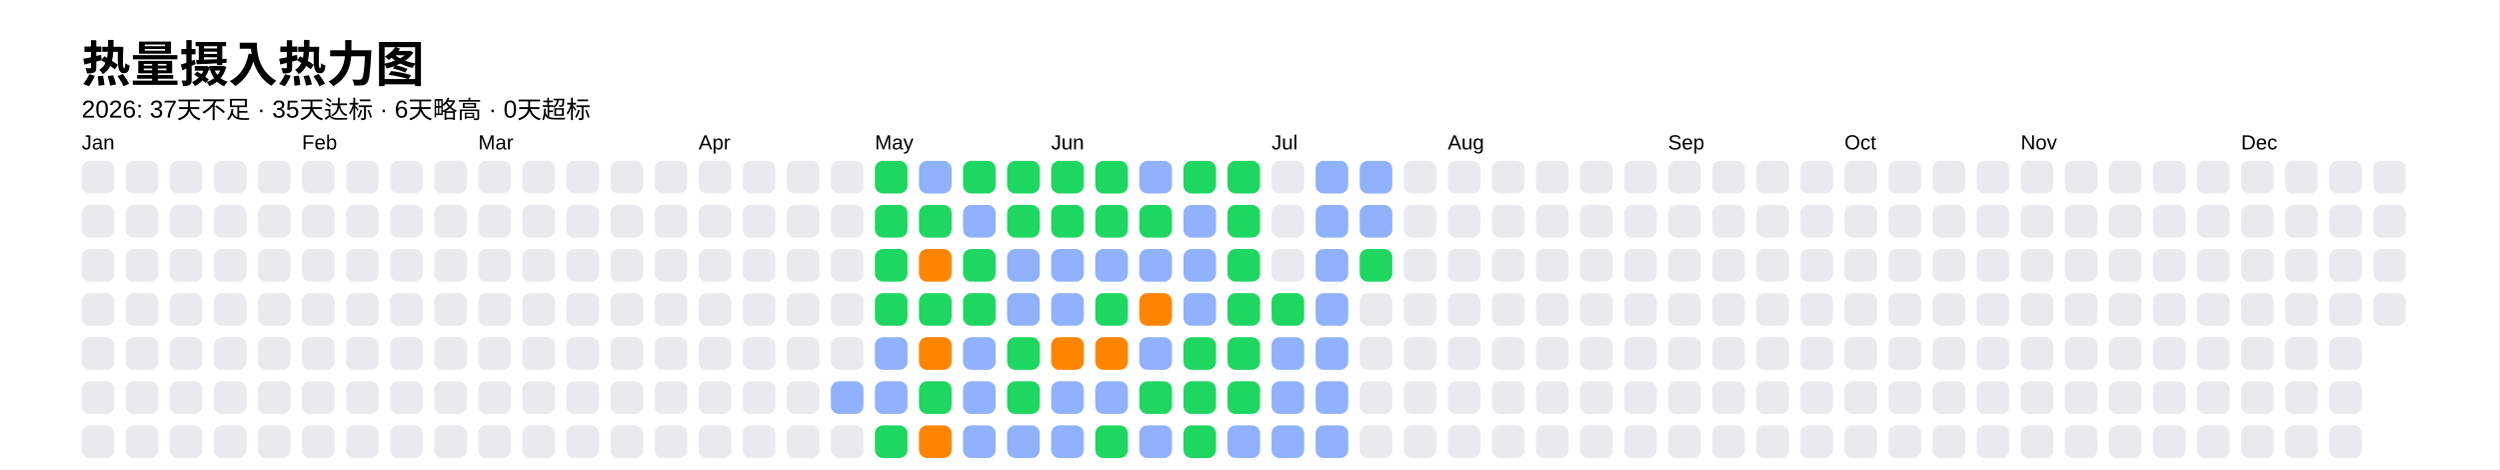
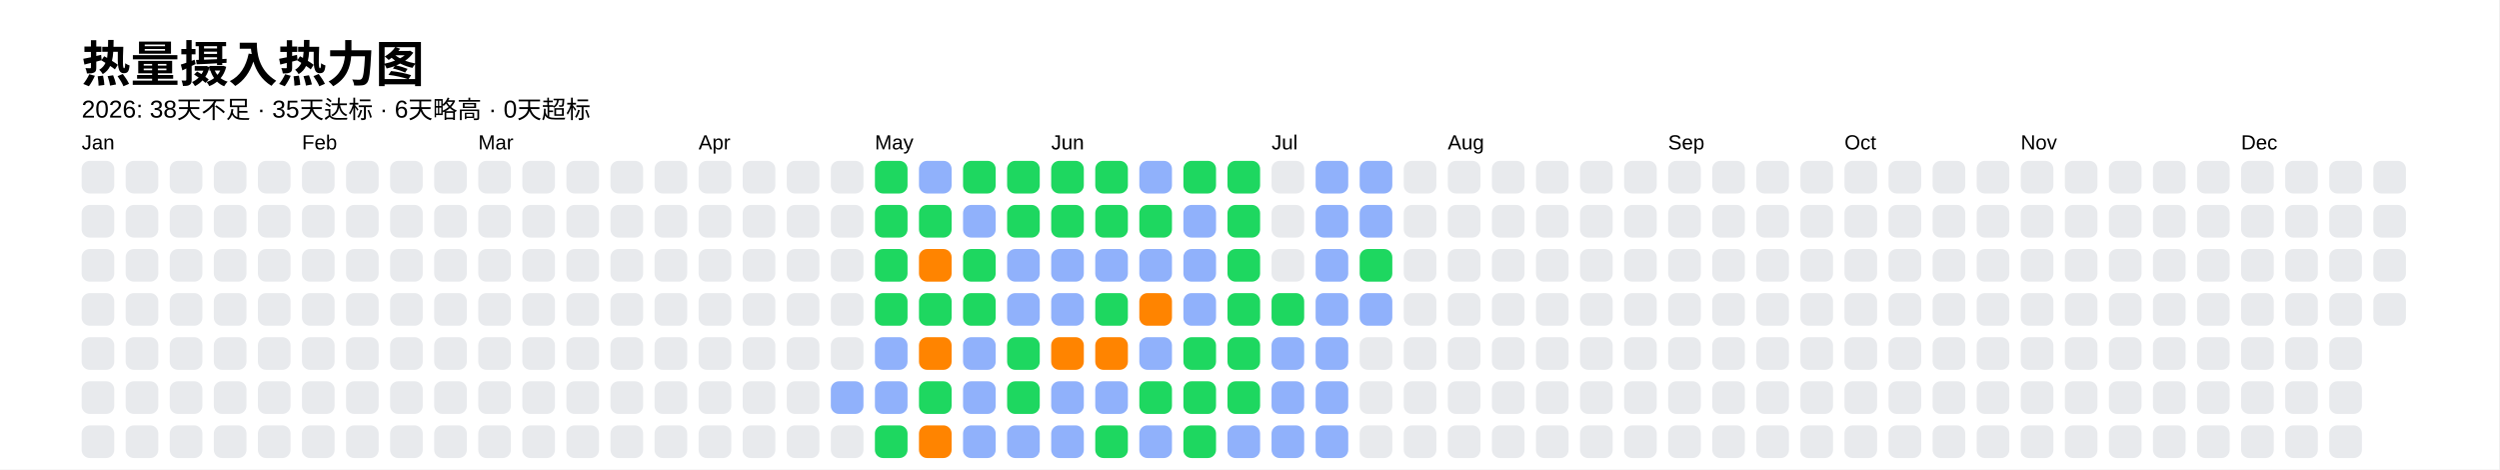
<svg xmlns="http://www.w3.org/2000/svg" style="background-color:white;" baseProfile="full" height="57.5mm" version="1.1" viewBox="0,0,306.2,57.5" width="306.2mm">
  <defs />
  <rect fill="#FFFFFF" height="57.5" width="306.2" x="0" y="0" />
  <text fill="#000000" style="font-size:6px; font-family:Arial; font-weight:bold;" x="10" y="10">热量摄入热力图</text>
-   <text fill="#000000" style="font-size:3px; font-family:Arial;" x="10" y="14.4">2026: 37天不足 · 35天达标 · 6天略高 · 0天超标</text>
+   <text fill="#000000" style="font-size:3px; font-family:Arial;" x="10" y="14.4">2026: 38天不足 · 35天达标 · 6天略高 · 0天超标</text>
  <text fill="#000000" style="font-size:2.5px; font-family:Arial" x="10" y="18.3">Jan</text>
  <rect fill="#E8EAED" height="4" rx="1" ry="1" width="4" x="10" y="19.7" />
  <rect fill="#E8EAED" height="4" rx="1" ry="1" width="4" x="10" y="25.1" />
  <rect fill="#E8EAED" height="4" rx="1" ry="1" width="4" x="10" y="30.5" />
  <rect fill="#E8EAED" height="4" rx="1" ry="1" width="4" x="10" y="35.9" />
  <rect fill="#E8EAED" height="4" rx="1" ry="1" width="4" x="10" y="41.3" />
  <rect fill="#E8EAED" height="4" rx="1" ry="1" width="4" x="10" y="46.7" />
  <rect fill="#E8EAED" height="4" rx="1" ry="1" width="4" x="10" y="52.1" />
  <rect fill="#E8EAED" height="4" rx="1" ry="1" width="4" x="15.4" y="19.7" />
  <rect fill="#E8EAED" height="4" rx="1" ry="1" width="4" x="15.4" y="25.1" />
  <rect fill="#E8EAED" height="4" rx="1" ry="1" width="4" x="15.4" y="30.5" />
  <rect fill="#E8EAED" height="4" rx="1" ry="1" width="4" x="15.4" y="35.9" />
  <rect fill="#E8EAED" height="4" rx="1" ry="1" width="4" x="15.4" y="41.3" />
  <rect fill="#E8EAED" height="4" rx="1" ry="1" width="4" x="15.4" y="46.7" />
  <rect fill="#E8EAED" height="4" rx="1" ry="1" width="4" x="15.4" y="52.1" />
  <rect fill="#E8EAED" height="4" rx="1" ry="1" width="4" x="20.8" y="19.7" />
  <rect fill="#E8EAED" height="4" rx="1" ry="1" width="4" x="20.8" y="25.1" />
  <rect fill="#E8EAED" height="4" rx="1" ry="1" width="4" x="20.8" y="30.5" />
  <rect fill="#E8EAED" height="4" rx="1" ry="1" width="4" x="20.8" y="35.9" />
  <rect fill="#E8EAED" height="4" rx="1" ry="1" width="4" x="20.8" y="41.3" />
  <rect fill="#E8EAED" height="4" rx="1" ry="1" width="4" x="20.8" y="46.7" />
  <rect fill="#E8EAED" height="4" rx="1" ry="1" width="4" x="20.8" y="52.1" />
  <rect fill="#E8EAED" height="4" rx="1" ry="1" width="4" x="26.2" y="19.7" />
  <rect fill="#E8EAED" height="4" rx="1" ry="1" width="4" x="26.2" y="25.1" />
  <rect fill="#E8EAED" height="4" rx="1" ry="1" width="4" x="26.2" y="30.5" />
  <rect fill="#E8EAED" height="4" rx="1" ry="1" width="4" x="26.2" y="35.9" />
  <rect fill="#E8EAED" height="4" rx="1" ry="1" width="4" x="26.2" y="41.3" />
  <rect fill="#E8EAED" height="4" rx="1" ry="1" width="4" x="26.2" y="46.7" />
  <rect fill="#E8EAED" height="4" rx="1" ry="1" width="4" x="26.2" y="52.1" />
  <rect fill="#E8EAED" height="4" rx="1" ry="1" width="4" x="31.6" y="19.7" />
  <rect fill="#E8EAED" height="4" rx="1" ry="1" width="4" x="31.6" y="25.1" />
  <rect fill="#E8EAED" height="4" rx="1" ry="1" width="4" x="31.6" y="30.5" />
  <rect fill="#E8EAED" height="4" rx="1" ry="1" width="4" x="31.6" y="35.9" />
  <rect fill="#E8EAED" height="4" rx="1" ry="1" width="4" x="31.6" y="41.3" />
  <rect fill="#E8EAED" height="4" rx="1" ry="1" width="4" x="31.6" y="46.7" />
  <rect fill="#E8EAED" height="4" rx="1" ry="1" width="4" x="31.6" y="52.1" />
  <text fill="#000000" style="font-size:2.5px; font-family:Arial" x="37.0" y="18.3">Feb</text>
  <rect fill="#E8EAED" height="4" rx="1" ry="1" width="4" x="37.0" y="19.7" />
  <rect fill="#E8EAED" height="4" rx="1" ry="1" width="4" x="37.0" y="25.1" />
  <rect fill="#E8EAED" height="4" rx="1" ry="1" width="4" x="37.0" y="30.5" />
  <rect fill="#E8EAED" height="4" rx="1" ry="1" width="4" x="37.0" y="35.9" />
  <rect fill="#E8EAED" height="4" rx="1" ry="1" width="4" x="37.0" y="41.3" />
  <rect fill="#E8EAED" height="4" rx="1" ry="1" width="4" x="37.0" y="46.7" />
  <rect fill="#E8EAED" height="4" rx="1" ry="1" width="4" x="37.0" y="52.1" />
  <rect fill="#E8EAED" height="4" rx="1" ry="1" width="4" x="42.4" y="19.7" />
  <rect fill="#E8EAED" height="4" rx="1" ry="1" width="4" x="42.4" y="25.1" />
  <rect fill="#E8EAED" height="4" rx="1" ry="1" width="4" x="42.4" y="30.5" />
  <rect fill="#E8EAED" height="4" rx="1" ry="1" width="4" x="42.4" y="35.9" />
  <rect fill="#E8EAED" height="4" rx="1" ry="1" width="4" x="42.4" y="41.3" />
  <rect fill="#E8EAED" height="4" rx="1" ry="1" width="4" x="42.4" y="46.7" />
  <rect fill="#E8EAED" height="4" rx="1" ry="1" width="4" x="42.4" y="52.1" />
  <rect fill="#E8EAED" height="4" rx="1" ry="1" width="4" x="47.8" y="19.7" />
  <rect fill="#E8EAED" height="4" rx="1" ry="1" width="4" x="47.8" y="25.1" />
  <rect fill="#E8EAED" height="4" rx="1" ry="1" width="4" x="47.8" y="30.5" />
  <rect fill="#E8EAED" height="4" rx="1" ry="1" width="4" x="47.8" y="35.9" />
  <rect fill="#E8EAED" height="4" rx="1" ry="1" width="4" x="47.8" y="41.3" />
  <rect fill="#E8EAED" height="4" rx="1" ry="1" width="4" x="47.8" y="46.7" />
  <rect fill="#E8EAED" height="4" rx="1" ry="1" width="4" x="47.8" y="52.1" />
  <rect fill="#E8EAED" height="4" rx="1" ry="1" width="4" x="53.2" y="19.7" />
  <rect fill="#E8EAED" height="4" rx="1" ry="1" width="4" x="53.2" y="25.1" />
  <rect fill="#E8EAED" height="4" rx="1" ry="1" width="4" x="53.2" y="30.5" />
  <rect fill="#E8EAED" height="4" rx="1" ry="1" width="4" x="53.2" y="35.9" />
  <rect fill="#E8EAED" height="4" rx="1" ry="1" width="4" x="53.2" y="41.3" />
  <rect fill="#E8EAED" height="4" rx="1" ry="1" width="4" x="53.2" y="46.7" />
  <rect fill="#E8EAED" height="4" rx="1" ry="1" width="4" x="53.2" y="52.1" />
  <text fill="#000000" style="font-size:2.5px; font-family:Arial" x="58.6" y="18.3">Mar</text>
  <rect fill="#E8EAED" height="4" rx="1" ry="1" width="4" x="58.6" y="19.7" />
  <rect fill="#E8EAED" height="4" rx="1" ry="1" width="4" x="58.6" y="25.1" />
  <rect fill="#E8EAED" height="4" rx="1" ry="1" width="4" x="58.6" y="30.5" />
  <rect fill="#E8EAED" height="4" rx="1" ry="1" width="4" x="58.6" y="35.9" />
  <rect fill="#E8EAED" height="4" rx="1" ry="1" width="4" x="58.6" y="41.3" />
  <rect fill="#E8EAED" height="4" rx="1" ry="1" width="4" x="58.6" y="46.7" />
  <rect fill="#E8EAED" height="4" rx="1" ry="1" width="4" x="58.6" y="52.1" />
  <rect fill="#E8EAED" height="4" rx="1" ry="1" width="4" x="64" y="19.7" />
  <rect fill="#E8EAED" height="4" rx="1" ry="1" width="4" x="64" y="25.1" />
  <rect fill="#E8EAED" height="4" rx="1" ry="1" width="4" x="64" y="30.5" />
  <rect fill="#E8EAED" height="4" rx="1" ry="1" width="4" x="64" y="35.9" />
  <rect fill="#E8EAED" height="4" rx="1" ry="1" width="4" x="64" y="41.3" />
  <rect fill="#E8EAED" height="4" rx="1" ry="1" width="4" x="64" y="46.7" />
  <rect fill="#E8EAED" height="4" rx="1" ry="1" width="4" x="64" y="52.1" />
  <rect fill="#E8EAED" height="4" rx="1" ry="1" width="4" x="69.4" y="19.7" />
  <rect fill="#E8EAED" height="4" rx="1" ry="1" width="4" x="69.4" y="25.1" />
  <rect fill="#E8EAED" height="4" rx="1" ry="1" width="4" x="69.4" y="30.5" />
  <rect fill="#E8EAED" height="4" rx="1" ry="1" width="4" x="69.4" y="35.9" />
  <rect fill="#E8EAED" height="4" rx="1" ry="1" width="4" x="69.4" y="41.3" />
  <rect fill="#E8EAED" height="4" rx="1" ry="1" width="4" x="69.4" y="46.7" />
  <rect fill="#E8EAED" height="4" rx="1" ry="1" width="4" x="69.4" y="52.1" />
  <rect fill="#E8EAED" height="4" rx="1" ry="1" width="4" x="74.8" y="19.7" />
  <rect fill="#E8EAED" height="4" rx="1" ry="1" width="4" x="74.8" y="25.1" />
  <rect fill="#E8EAED" height="4" rx="1" ry="1" width="4" x="74.8" y="30.5" />
  <rect fill="#E8EAED" height="4" rx="1" ry="1" width="4" x="74.8" y="35.9" />
  <rect fill="#E8EAED" height="4" rx="1" ry="1" width="4" x="74.8" y="41.3" />
  <rect fill="#E8EAED" height="4" rx="1" ry="1" width="4" x="74.8" y="46.7" />
  <rect fill="#E8EAED" height="4" rx="1" ry="1" width="4" x="74.8" y="52.1" />
  <rect fill="#E8EAED" height="4" rx="1" ry="1" width="4" x="80.2" y="19.7" />
  <rect fill="#E8EAED" height="4" rx="1" ry="1" width="4" x="80.2" y="25.1" />
  <rect fill="#E8EAED" height="4" rx="1" ry="1" width="4" x="80.2" y="30.5" />
  <rect fill="#E8EAED" height="4" rx="1" ry="1" width="4" x="80.2" y="35.9" />
  <rect fill="#E8EAED" height="4" rx="1" ry="1" width="4" x="80.2" y="41.3" />
  <rect fill="#E8EAED" height="4" rx="1" ry="1" width="4" x="80.2" y="46.7" />
  <rect fill="#E8EAED" height="4" rx="1" ry="1" width="4" x="80.2" y="52.1" />
  <text fill="#000000" style="font-size:2.5px; font-family:Arial" x="85.6" y="18.3">Apr</text>
  <rect fill="#E8EAED" height="4" rx="1" ry="1" width="4" x="85.6" y="19.7" />
  <rect fill="#E8EAED" height="4" rx="1" ry="1" width="4" x="85.6" y="25.1" />
  <rect fill="#E8EAED" height="4" rx="1" ry="1" width="4" x="85.6" y="30.5" />
  <rect fill="#E8EAED" height="4" rx="1" ry="1" width="4" x="85.6" y="35.9" />
  <rect fill="#E8EAED" height="4" rx="1" ry="1" width="4" x="85.6" y="41.3" />
  <rect fill="#E8EAED" height="4" rx="1" ry="1" width="4" x="85.6" y="46.7" />
  <rect fill="#E8EAED" height="4" rx="1" ry="1" width="4" x="85.6" y="52.1" />
  <rect fill="#E8EAED" height="4" rx="1" ry="1" width="4" x="91" y="19.7" />
  <rect fill="#E8EAED" height="4" rx="1" ry="1" width="4" x="91" y="25.1" />
  <rect fill="#E8EAED" height="4" rx="1" ry="1" width="4" x="91" y="30.5" />
  <rect fill="#E8EAED" height="4" rx="1" ry="1" width="4" x="91" y="35.9" />
  <rect fill="#E8EAED" height="4" rx="1" ry="1" width="4" x="91" y="41.3" />
  <rect fill="#E8EAED" height="4" rx="1" ry="1" width="4" x="91" y="46.7" />
  <rect fill="#E8EAED" height="4" rx="1" ry="1" width="4" x="91" y="52.1" />
  <rect fill="#E8EAED" height="4" rx="1" ry="1" width="4" x="96.4" y="19.7" />
  <rect fill="#E8EAED" height="4" rx="1" ry="1" width="4" x="96.4" y="25.1" />
  <rect fill="#E8EAED" height="4" rx="1" ry="1" width="4" x="96.4" y="30.5" />
  <rect fill="#E8EAED" height="4" rx="1" ry="1" width="4" x="96.4" y="35.9" />
  <rect fill="#E8EAED" height="4" rx="1" ry="1" width="4" x="96.4" y="41.3" />
  <rect fill="#E8EAED" height="4" rx="1" ry="1" width="4" x="96.4" y="46.7" />
  <rect fill="#E8EAED" height="4" rx="1" ry="1" width="4" x="96.4" y="52.1" />
  <rect fill="#E8EAED" height="4" rx="1" ry="1" width="4" x="101.8" y="19.7" />
  <rect fill="#E8EAED" height="4" rx="1" ry="1" width="4" x="101.8" y="25.1" />
  <rect fill="#E8EAED" height="4" rx="1" ry="1" width="4" x="101.8" y="30.5" />
  <rect fill="#E8EAED" height="4" rx="1" ry="1" width="4" x="101.8" y="35.9" />
  <rect fill="#E8EAED" height="4" rx="1" ry="1" width="4" x="101.8" y="41.3" />
  <rect fill="#90b1fb" height="4" rx="1" ry="1" width="4" x="101.8" y="46.7" />
  <rect fill="#E8EAED" height="4" rx="1" ry="1" width="4" x="101.8" y="52.1" />
  <text fill="#000000" style="font-size:2.5px; font-family:Arial" x="107.2" y="18.3">May</text>
  <rect fill="#1ed760" height="4" rx="1" ry="1" width="4" x="107.2" y="19.7" />
  <rect fill="#1ed760" height="4" rx="1" ry="1" width="4" x="107.2" y="25.1" />
  <rect fill="#1ed760" height="4" rx="1" ry="1" width="4" x="107.2" y="30.5" />
  <rect fill="#1ed760" height="4" rx="1" ry="1" width="4" x="107.2" y="35.9" />
  <rect fill="#90b1fb" height="4" rx="1" ry="1" width="4" x="107.2" y="41.3" />
  <rect fill="#90b1fb" height="4" rx="1" ry="1" width="4" x="107.2" y="46.7" />
  <rect fill="#1ed760" height="4" rx="1" ry="1" width="4" x="107.2" y="52.1" />
  <rect fill="#90b1fb" height="4" rx="1" ry="1" width="4" x="112.6" y="19.7" />
  <rect fill="#1ed760" height="4" rx="1" ry="1" width="4" x="112.6" y="25.1" />
  <rect fill="#ff8400" height="4" rx="1" ry="1" width="4" x="112.6" y="30.5" />
  <rect fill="#1ed760" height="4" rx="1" ry="1" width="4" x="112.6" y="35.9" />
  <rect fill="#ff8400" height="4" rx="1" ry="1" width="4" x="112.6" y="41.3" />
  <rect fill="#1ed760" height="4" rx="1" ry="1" width="4" x="112.6" y="46.7" />
  <rect fill="#ff8400" height="4" rx="1" ry="1" width="4" x="112.6" y="52.1" />
  <rect fill="#1ed760" height="4" rx="1" ry="1" width="4" x="118" y="19.7" />
  <rect fill="#90b1fb" height="4" rx="1" ry="1" width="4" x="118" y="25.1" />
  <rect fill="#1ed760" height="4" rx="1" ry="1" width="4" x="118" y="30.5" />
  <rect fill="#1ed760" height="4" rx="1" ry="1" width="4" x="118" y="35.9" />
  <rect fill="#90b1fb" height="4" rx="1" ry="1" width="4" x="118" y="41.3" />
  <rect fill="#90b1fb" height="4" rx="1" ry="1" width="4" x="118" y="46.7" />
  <rect fill="#90b1fb" height="4" rx="1" ry="1" width="4" x="118" y="52.1" />
  <rect fill="#1ed760" height="4" rx="1" ry="1" width="4" x="123.4" y="19.7" />
  <rect fill="#1ed760" height="4" rx="1" ry="1" width="4" x="123.4" y="25.1" />
  <rect fill="#90b1fb" height="4" rx="1" ry="1" width="4" x="123.4" y="30.5" />
  <rect fill="#90b1fb" height="4" rx="1" ry="1" width="4" x="123.4" y="35.9" />
  <rect fill="#1ed760" height="4" rx="1" ry="1" width="4" x="123.4" y="41.3" />
  <rect fill="#1ed760" height="4" rx="1" ry="1" width="4" x="123.4" y="46.7" />
  <rect fill="#90b1fb" height="4" rx="1" ry="1" width="4" x="123.4" y="52.1" />
  <text fill="#000000" style="font-size:2.5px; font-family:Arial" x="128.8" y="18.3">Jun</text>
  <rect fill="#1ed760" height="4" rx="1" ry="1" width="4" x="128.8" y="19.7" />
  <rect fill="#1ed760" height="4" rx="1" ry="1" width="4" x="128.8" y="25.1" />
  <rect fill="#90b1fb" height="4" rx="1" ry="1" width="4" x="128.8" y="30.5" />
  <rect fill="#90b1fb" height="4" rx="1" ry="1" width="4" x="128.8" y="35.9" />
  <rect fill="#ff8400" height="4" rx="1" ry="1" width="4" x="128.8" y="41.3" />
  <rect fill="#90b1fb" height="4" rx="1" ry="1" width="4" x="128.8" y="46.7" />
  <rect fill="#90b1fb" height="4" rx="1" ry="1" width="4" x="128.8" y="52.1" />
  <rect fill="#1ed760" height="4" rx="1" ry="1" width="4" x="134.2" y="19.7" />
  <rect fill="#1ed760" height="4" rx="1" ry="1" width="4" x="134.2" y="25.1" />
  <rect fill="#90b1fb" height="4" rx="1" ry="1" width="4" x="134.2" y="30.5" />
  <rect fill="#1ed760" height="4" rx="1" ry="1" width="4" x="134.2" y="35.9" />
  <rect fill="#ff8400" height="4" rx="1" ry="1" width="4" x="134.2" y="41.3" />
  <rect fill="#90b1fb" height="4" rx="1" ry="1" width="4" x="134.2" y="46.7" />
  <rect fill="#1ed760" height="4" rx="1" ry="1" width="4" x="134.2" y="52.1" />
  <rect fill="#90b1fb" height="4" rx="1" ry="1" width="4" x="139.6" y="19.7" />
  <rect fill="#1ed760" height="4" rx="1" ry="1" width="4" x="139.6" y="25.1" />
  <rect fill="#90b1fb" height="4" rx="1" ry="1" width="4" x="139.6" y="30.5" />
  <rect fill="#ff8400" height="4" rx="1" ry="1" width="4" x="139.6" y="35.9" />
  <rect fill="#90b1fb" height="4" rx="1" ry="1" width="4" x="139.6" y="41.3" />
  <rect fill="#1ed760" height="4" rx="1" ry="1" width="4" x="139.6" y="46.7" />
  <rect fill="#90b1fb" height="4" rx="1" ry="1" width="4" x="139.6" y="52.1" />
  <rect fill="#1ed760" height="4" rx="1" ry="1" width="4" x="145" y="19.7" />
  <rect fill="#90b1fb" height="4" rx="1" ry="1" width="4" x="145" y="25.1" />
  <rect fill="#90b1fb" height="4" rx="1" ry="1" width="4" x="145" y="30.5" />
  <rect fill="#90b1fb" height="4" rx="1" ry="1" width="4" x="145" y="35.9" />
  <rect fill="#1ed760" height="4" rx="1" ry="1" width="4" x="145" y="41.3" />
  <rect fill="#1ed760" height="4" rx="1" ry="1" width="4" x="145" y="46.7" />
  <rect fill="#1ed760" height="4" rx="1" ry="1" width="4" x="145" y="52.1" />
  <rect fill="#1ed760" height="4" rx="1" ry="1" width="4" x="150.4" y="19.7" />
  <rect fill="#1ed760" height="4" rx="1" ry="1" width="4" x="150.4" y="25.1" />
  <rect fill="#1ed760" height="4" rx="1" ry="1" width="4" x="150.4" y="30.5" />
  <rect fill="#1ed760" height="4" rx="1" ry="1" width="4" x="150.4" y="35.9" />
  <rect fill="#1ed760" height="4" rx="1" ry="1" width="4" x="150.4" y="41.3" />
  <rect fill="#1ed760" height="4" rx="1" ry="1" width="4" x="150.4" y="46.7" />
  <rect fill="#90b1fb" height="4" rx="1" ry="1" width="4" x="150.4" y="52.1" />
  <text fill="#000000" style="font-size:2.5px; font-family:Arial" x="155.8" y="18.3">Jul</text>
  <rect fill="#E8EAED" height="4" rx="1" ry="1" width="4" x="155.8" y="19.7" />
  <rect fill="#E8EAED" height="4" rx="1" ry="1" width="4" x="155.8" y="25.1" />
  <rect fill="#E8EAED" height="4" rx="1" ry="1" width="4" x="155.8" y="30.5" />
  <rect fill="#1ed760" height="4" rx="1" ry="1" width="4" x="155.8" y="35.9" />
  <rect fill="#90b1fb" height="4" rx="1" ry="1" width="4" x="155.8" y="41.3" />
  <rect fill="#90b1fb" height="4" rx="1" ry="1" width="4" x="155.8" y="46.7" />
  <rect fill="#90b1fb" height="4" rx="1" ry="1" width="4" x="155.8" y="52.1" />
  <rect fill="#90b1fb" height="4" rx="1" ry="1" width="4" x="161.2" y="19.7" />
  <rect fill="#90b1fb" height="4" rx="1" ry="1" width="4" x="161.2" y="25.1" />
  <rect fill="#90b1fb" height="4" rx="1" ry="1" width="4" x="161.2" y="30.5" />
  <rect fill="#90b1fb" height="4" rx="1" ry="1" width="4" x="161.2" y="35.9" />
  <rect fill="#90b1fb" height="4" rx="1" ry="1" width="4" x="161.2" y="41.3" />
  <rect fill="#90b1fb" height="4" rx="1" ry="1" width="4" x="161.2" y="46.7" />
  <rect fill="#90b1fb" height="4" rx="1" ry="1" width="4" x="161.2" y="52.1" />
  <rect fill="#90b1fb" height="4" rx="1" ry="1" width="4" x="166.6" y="19.7" />
  <rect fill="#90b1fb" height="4" rx="1" ry="1" width="4" x="166.6" y="25.1" />
  <rect fill="#1ed760" height="4" rx="1" ry="1" width="4" x="166.6" y="30.5" />
-   <rect fill="#E8EAED" height="4" rx="1" ry="1" width="4" x="166.6" y="35.9" />
+   <rect fill="#90b1fb" height="4" rx="1" ry="1" width="4" x="166.6" y="35.9" />
  <rect fill="#E8EAED" height="4" rx="1" ry="1" width="4" x="166.6" y="41.3" />
  <rect fill="#E8EAED" height="4" rx="1" ry="1" width="4" x="166.6" y="46.7" />
  <rect fill="#E8EAED" height="4" rx="1" ry="1" width="4" x="166.6" y="52.1" />
  <rect fill="#E8EAED" height="4" rx="1" ry="1" width="4" x="172" y="19.7" />
  <rect fill="#E8EAED" height="4" rx="1" ry="1" width="4" x="172" y="25.1" />
  <rect fill="#E8EAED" height="4" rx="1" ry="1" width="4" x="172" y="30.5" />
  <rect fill="#E8EAED" height="4" rx="1" ry="1" width="4" x="172" y="35.9" />
  <rect fill="#E8EAED" height="4" rx="1" ry="1" width="4" x="172" y="41.3" />
  <rect fill="#E8EAED" height="4" rx="1" ry="1" width="4" x="172" y="46.7" />
  <rect fill="#E8EAED" height="4" rx="1" ry="1" width="4" x="172" y="52.1" />
  <text fill="#000000" style="font-size:2.5px; font-family:Arial" x="177.4" y="18.3">Aug</text>
  <rect fill="#E8EAED" height="4" rx="1" ry="1" width="4" x="177.4" y="19.7" />
  <rect fill="#E8EAED" height="4" rx="1" ry="1" width="4" x="177.4" y="25.1" />
  <rect fill="#E8EAED" height="4" rx="1" ry="1" width="4" x="177.4" y="30.5" />
  <rect fill="#E8EAED" height="4" rx="1" ry="1" width="4" x="177.4" y="35.9" />
  <rect fill="#E8EAED" height="4" rx="1" ry="1" width="4" x="177.4" y="41.3" />
  <rect fill="#E8EAED" height="4" rx="1" ry="1" width="4" x="177.4" y="46.7" />
  <rect fill="#E8EAED" height="4" rx="1" ry="1" width="4" x="177.4" y="52.1" />
  <rect fill="#E8EAED" height="4" rx="1" ry="1" width="4" x="182.8" y="19.7" />
  <rect fill="#E8EAED" height="4" rx="1" ry="1" width="4" x="182.8" y="25.1" />
  <rect fill="#E8EAED" height="4" rx="1" ry="1" width="4" x="182.8" y="30.5" />
  <rect fill="#E8EAED" height="4" rx="1" ry="1" width="4" x="182.8" y="35.9" />
  <rect fill="#E8EAED" height="4" rx="1" ry="1" width="4" x="182.8" y="41.3" />
  <rect fill="#E8EAED" height="4" rx="1" ry="1" width="4" x="182.8" y="46.7" />
  <rect fill="#E8EAED" height="4" rx="1" ry="1" width="4" x="182.8" y="52.1" />
  <rect fill="#E8EAED" height="4" rx="1" ry="1" width="4" x="188.2" y="19.7" />
  <rect fill="#E8EAED" height="4" rx="1" ry="1" width="4" x="188.2" y="25.1" />
  <rect fill="#E8EAED" height="4" rx="1" ry="1" width="4" x="188.2" y="30.5" />
  <rect fill="#E8EAED" height="4" rx="1" ry="1" width="4" x="188.2" y="35.9" />
  <rect fill="#E8EAED" height="4" rx="1" ry="1" width="4" x="188.2" y="41.3" />
  <rect fill="#E8EAED" height="4" rx="1" ry="1" width="4" x="188.2" y="46.7" />
  <rect fill="#E8EAED" height="4" rx="1" ry="1" width="4" x="188.2" y="52.1" />
  <rect fill="#E8EAED" height="4" rx="1" ry="1" width="4" x="193.6" y="19.7" />
  <rect fill="#E8EAED" height="4" rx="1" ry="1" width="4" x="193.6" y="25.1" />
  <rect fill="#E8EAED" height="4" rx="1" ry="1" width="4" x="193.6" y="30.5" />
  <rect fill="#E8EAED" height="4" rx="1" ry="1" width="4" x="193.6" y="35.9" />
  <rect fill="#E8EAED" height="4" rx="1" ry="1" width="4" x="193.6" y="41.3" />
  <rect fill="#E8EAED" height="4" rx="1" ry="1" width="4" x="193.6" y="46.7" />
  <rect fill="#E8EAED" height="4" rx="1" ry="1" width="4" x="193.6" y="52.1" />
  <rect fill="#E8EAED" height="4" rx="1" ry="1" width="4" x="199" y="19.7" />
  <rect fill="#E8EAED" height="4" rx="1" ry="1" width="4" x="199" y="25.1" />
  <rect fill="#E8EAED" height="4" rx="1" ry="1" width="4" x="199" y="30.5" />
  <rect fill="#E8EAED" height="4" rx="1" ry="1" width="4" x="199" y="35.9" />
  <rect fill="#E8EAED" height="4" rx="1" ry="1" width="4" x="199" y="41.3" />
  <rect fill="#E8EAED" height="4" rx="1" ry="1" width="4" x="199" y="46.7" />
  <rect fill="#E8EAED" height="4" rx="1" ry="1" width="4" x="199" y="52.1" />
  <text fill="#000000" style="font-size:2.5px; font-family:Arial" x="204.4" y="18.3">Sep</text>
  <rect fill="#E8EAED" height="4" rx="1" ry="1" width="4" x="204.4" y="19.7" />
  <rect fill="#E8EAED" height="4" rx="1" ry="1" width="4" x="204.4" y="25.1" />
  <rect fill="#E8EAED" height="4" rx="1" ry="1" width="4" x="204.4" y="30.5" />
  <rect fill="#E8EAED" height="4" rx="1" ry="1" width="4" x="204.4" y="35.9" />
  <rect fill="#E8EAED" height="4" rx="1" ry="1" width="4" x="204.4" y="41.3" />
  <rect fill="#E8EAED" height="4" rx="1" ry="1" width="4" x="204.4" y="46.7" />
  <rect fill="#E8EAED" height="4" rx="1" ry="1" width="4" x="204.4" y="52.1" />
  <rect fill="#E8EAED" height="4" rx="1" ry="1" width="4" x="209.8" y="19.7" />
  <rect fill="#E8EAED" height="4" rx="1" ry="1" width="4" x="209.8" y="25.1" />
  <rect fill="#E8EAED" height="4" rx="1" ry="1" width="4" x="209.8" y="30.5" />
  <rect fill="#E8EAED" height="4" rx="1" ry="1" width="4" x="209.8" y="35.9" />
  <rect fill="#E8EAED" height="4" rx="1" ry="1" width="4" x="209.8" y="41.3" />
  <rect fill="#E8EAED" height="4" rx="1" ry="1" width="4" x="209.8" y="46.7" />
  <rect fill="#E8EAED" height="4" rx="1" ry="1" width="4" x="209.8" y="52.1" />
  <rect fill="#E8EAED" height="4" rx="1" ry="1" width="4" x="215.2" y="19.7" />
  <rect fill="#E8EAED" height="4" rx="1" ry="1" width="4" x="215.2" y="25.1" />
  <rect fill="#E8EAED" height="4" rx="1" ry="1" width="4" x="215.2" y="30.5" />
  <rect fill="#E8EAED" height="4" rx="1" ry="1" width="4" x="215.2" y="35.9" />
  <rect fill="#E8EAED" height="4" rx="1" ry="1" width="4" x="215.2" y="41.3" />
  <rect fill="#E8EAED" height="4" rx="1" ry="1" width="4" x="215.2" y="46.7" />
  <rect fill="#E8EAED" height="4" rx="1" ry="1" width="4" x="215.2" y="52.1" />
  <rect fill="#E8EAED" height="4" rx="1" ry="1" width="4" x="220.6" y="19.7" />
  <rect fill="#E8EAED" height="4" rx="1" ry="1" width="4" x="220.6" y="25.1" />
  <rect fill="#E8EAED" height="4" rx="1" ry="1" width="4" x="220.6" y="30.5" />
  <rect fill="#E8EAED" height="4" rx="1" ry="1" width="4" x="220.6" y="35.9" />
  <rect fill="#E8EAED" height="4" rx="1" ry="1" width="4" x="220.6" y="41.3" />
  <rect fill="#E8EAED" height="4" rx="1" ry="1" width="4" x="220.6" y="46.7" />
  <rect fill="#E8EAED" height="4" rx="1" ry="1" width="4" x="220.6" y="52.1" />
  <text fill="#000000" style="font-size:2.5px; font-family:Arial" x="226" y="18.3">Oct</text>
  <rect fill="#E8EAED" height="4" rx="1" ry="1" width="4" x="226" y="19.7" />
  <rect fill="#E8EAED" height="4" rx="1" ry="1" width="4" x="226" y="25.1" />
  <rect fill="#E8EAED" height="4" rx="1" ry="1" width="4" x="226" y="30.5" />
  <rect fill="#E8EAED" height="4" rx="1" ry="1" width="4" x="226" y="35.9" />
  <rect fill="#E8EAED" height="4" rx="1" ry="1" width="4" x="226" y="41.3" />
  <rect fill="#E8EAED" height="4" rx="1" ry="1" width="4" x="226" y="46.7" />
  <rect fill="#E8EAED" height="4" rx="1" ry="1" width="4" x="226" y="52.1" />
  <rect fill="#E8EAED" height="4" rx="1" ry="1" width="4" x="231.4" y="19.7" />
  <rect fill="#E8EAED" height="4" rx="1" ry="1" width="4" x="231.4" y="25.1" />
  <rect fill="#E8EAED" height="4" rx="1" ry="1" width="4" x="231.4" y="30.5" />
  <rect fill="#E8EAED" height="4" rx="1" ry="1" width="4" x="231.4" y="35.9" />
  <rect fill="#E8EAED" height="4" rx="1" ry="1" width="4" x="231.4" y="41.3" />
  <rect fill="#E8EAED" height="4" rx="1" ry="1" width="4" x="231.4" y="46.7" />
  <rect fill="#E8EAED" height="4" rx="1" ry="1" width="4" x="231.4" y="52.1" />
  <rect fill="#E8EAED" height="4" rx="1" ry="1" width="4" x="236.8" y="19.7" />
  <rect fill="#E8EAED" height="4" rx="1" ry="1" width="4" x="236.8" y="25.1" />
  <rect fill="#E8EAED" height="4" rx="1" ry="1" width="4" x="236.8" y="30.5" />
  <rect fill="#E8EAED" height="4" rx="1" ry="1" width="4" x="236.8" y="35.9" />
  <rect fill="#E8EAED" height="4" rx="1" ry="1" width="4" x="236.8" y="41.3" />
  <rect fill="#E8EAED" height="4" rx="1" ry="1" width="4" x="236.8" y="46.7" />
  <rect fill="#E8EAED" height="4" rx="1" ry="1" width="4" x="236.8" y="52.1" />
  <rect fill="#E8EAED" height="4" rx="1" ry="1" width="4" x="242.2" y="19.7" />
  <rect fill="#E8EAED" height="4" rx="1" ry="1" width="4" x="242.2" y="25.1" />
  <rect fill="#E8EAED" height="4" rx="1" ry="1" width="4" x="242.2" y="30.5" />
  <rect fill="#E8EAED" height="4" rx="1" ry="1" width="4" x="242.2" y="35.9" />
  <rect fill="#E8EAED" height="4" rx="1" ry="1" width="4" x="242.2" y="41.3" />
  <rect fill="#E8EAED" height="4" rx="1" ry="1" width="4" x="242.2" y="46.7" />
  <rect fill="#E8EAED" height="4" rx="1" ry="1" width="4" x="242.2" y="52.1" />
  <text fill="#000000" style="font-size:2.5px; font-family:Arial" x="247.6" y="18.3">Nov</text>
  <rect fill="#E8EAED" height="4" rx="1" ry="1" width="4" x="247.6" y="19.7" />
  <rect fill="#E8EAED" height="4" rx="1" ry="1" width="4" x="247.6" y="25.1" />
  <rect fill="#E8EAED" height="4" rx="1" ry="1" width="4" x="247.6" y="30.5" />
  <rect fill="#E8EAED" height="4" rx="1" ry="1" width="4" x="247.6" y="35.9" />
  <rect fill="#E8EAED" height="4" rx="1" ry="1" width="4" x="247.6" y="41.3" />
  <rect fill="#E8EAED" height="4" rx="1" ry="1" width="4" x="247.6" y="46.7" />
  <rect fill="#E8EAED" height="4" rx="1" ry="1" width="4" x="247.6" y="52.1" />
  <rect fill="#E8EAED" height="4" rx="1" ry="1" width="4" x="253" y="19.7" />
  <rect fill="#E8EAED" height="4" rx="1" ry="1" width="4" x="253" y="25.1" />
  <rect fill="#E8EAED" height="4" rx="1" ry="1" width="4" x="253" y="30.5" />
  <rect fill="#E8EAED" height="4" rx="1" ry="1" width="4" x="253" y="35.9" />
  <rect fill="#E8EAED" height="4" rx="1" ry="1" width="4" x="253" y="41.3" />
  <rect fill="#E8EAED" height="4" rx="1" ry="1" width="4" x="253" y="46.7" />
  <rect fill="#E8EAED" height="4" rx="1" ry="1" width="4" x="253" y="52.1" />
  <rect fill="#E8EAED" height="4" rx="1" ry="1" width="4" x="258.4" y="19.7" />
  <rect fill="#E8EAED" height="4" rx="1" ry="1" width="4" x="258.4" y="25.1" />
  <rect fill="#E8EAED" height="4" rx="1" ry="1" width="4" x="258.4" y="30.5" />
  <rect fill="#E8EAED" height="4" rx="1" ry="1" width="4" x="258.4" y="35.9" />
  <rect fill="#E8EAED" height="4" rx="1" ry="1" width="4" x="258.4" y="41.3" />
  <rect fill="#E8EAED" height="4" rx="1" ry="1" width="4" x="258.4" y="46.7" />
  <rect fill="#E8EAED" height="4" rx="1" ry="1" width="4" x="258.4" y="52.1" />
  <rect fill="#E8EAED" height="4" rx="1" ry="1" width="4" x="263.8" y="19.7" />
  <rect fill="#E8EAED" height="4" rx="1" ry="1" width="4" x="263.8" y="25.1" />
  <rect fill="#E8EAED" height="4" rx="1" ry="1" width="4" x="263.8" y="30.5" />
  <rect fill="#E8EAED" height="4" rx="1" ry="1" width="4" x="263.8" y="35.9" />
  <rect fill="#E8EAED" height="4" rx="1" ry="1" width="4" x="263.8" y="41.3" />
  <rect fill="#E8EAED" height="4" rx="1" ry="1" width="4" x="263.8" y="46.7" />
  <rect fill="#E8EAED" height="4" rx="1" ry="1" width="4" x="263.8" y="52.1" />
  <rect fill="#E8EAED" height="4" rx="1" ry="1" width="4" x="269.2" y="19.7" />
  <rect fill="#E8EAED" height="4" rx="1" ry="1" width="4" x="269.2" y="25.1" />
  <rect fill="#E8EAED" height="4" rx="1" ry="1" width="4" x="269.2" y="30.5" />
  <rect fill="#E8EAED" height="4" rx="1" ry="1" width="4" x="269.2" y="35.9" />
  <rect fill="#E8EAED" height="4" rx="1" ry="1" width="4" x="269.2" y="41.3" />
  <rect fill="#E8EAED" height="4" rx="1" ry="1" width="4" x="269.2" y="46.7" />
  <rect fill="#E8EAED" height="4" rx="1" ry="1" width="4" x="269.2" y="52.1" />
  <text fill="#000000" style="font-size:2.5px; font-family:Arial" x="274.6" y="18.3">Dec</text>
  <rect fill="#E8EAED" height="4" rx="1" ry="1" width="4" x="274.6" y="19.7" />
  <rect fill="#E8EAED" height="4" rx="1" ry="1" width="4" x="274.6" y="25.1" />
  <rect fill="#E8EAED" height="4" rx="1" ry="1" width="4" x="274.6" y="30.5" />
  <rect fill="#E8EAED" height="4" rx="1" ry="1" width="4" x="274.6" y="35.9" />
  <rect fill="#E8EAED" height="4" rx="1" ry="1" width="4" x="274.6" y="41.3" />
  <rect fill="#E8EAED" height="4" rx="1" ry="1" width="4" x="274.6" y="46.7" />
  <rect fill="#E8EAED" height="4" rx="1" ry="1" width="4" x="274.6" y="52.1" />
  <rect fill="#E8EAED" height="4" rx="1" ry="1" width="4" x="280" y="19.7" />
  <rect fill="#E8EAED" height="4" rx="1" ry="1" width="4" x="280" y="25.1" />
  <rect fill="#E8EAED" height="4" rx="1" ry="1" width="4" x="280" y="30.5" />
  <rect fill="#E8EAED" height="4" rx="1" ry="1" width="4" x="280" y="35.9" />
  <rect fill="#E8EAED" height="4" rx="1" ry="1" width="4" x="280" y="41.3" />
  <rect fill="#E8EAED" height="4" rx="1" ry="1" width="4" x="280" y="46.7" />
  <rect fill="#E8EAED" height="4" rx="1" ry="1" width="4" x="280" y="52.1" />
  <rect fill="#E8EAED" height="4" rx="1" ry="1" width="4" x="285.4" y="19.7" />
  <rect fill="#E8EAED" height="4" rx="1" ry="1" width="4" x="285.4" y="25.1" />
  <rect fill="#E8EAED" height="4" rx="1" ry="1" width="4" x="285.4" y="30.5" />
  <rect fill="#E8EAED" height="4" rx="1" ry="1" width="4" x="285.4" y="35.9" />
  <rect fill="#E8EAED" height="4" rx="1" ry="1" width="4" x="285.4" y="41.3" />
  <rect fill="#E8EAED" height="4" rx="1" ry="1" width="4" x="285.4" y="46.7" />
  <rect fill="#E8EAED" height="4" rx="1" ry="1" width="4" x="285.4" y="52.1" />
  <rect fill="#E8EAED" height="4" rx="1" ry="1" width="4" x="290.8" y="19.7" />
  <rect fill="#E8EAED" height="4" rx="1" ry="1" width="4" x="290.8" y="25.1" />
  <rect fill="#E8EAED" height="4" rx="1" ry="1" width="4" x="290.8" y="30.5" />
  <rect fill="#E8EAED" height="4" rx="1" ry="1" width="4" x="290.8" y="35.9" />
</svg>
